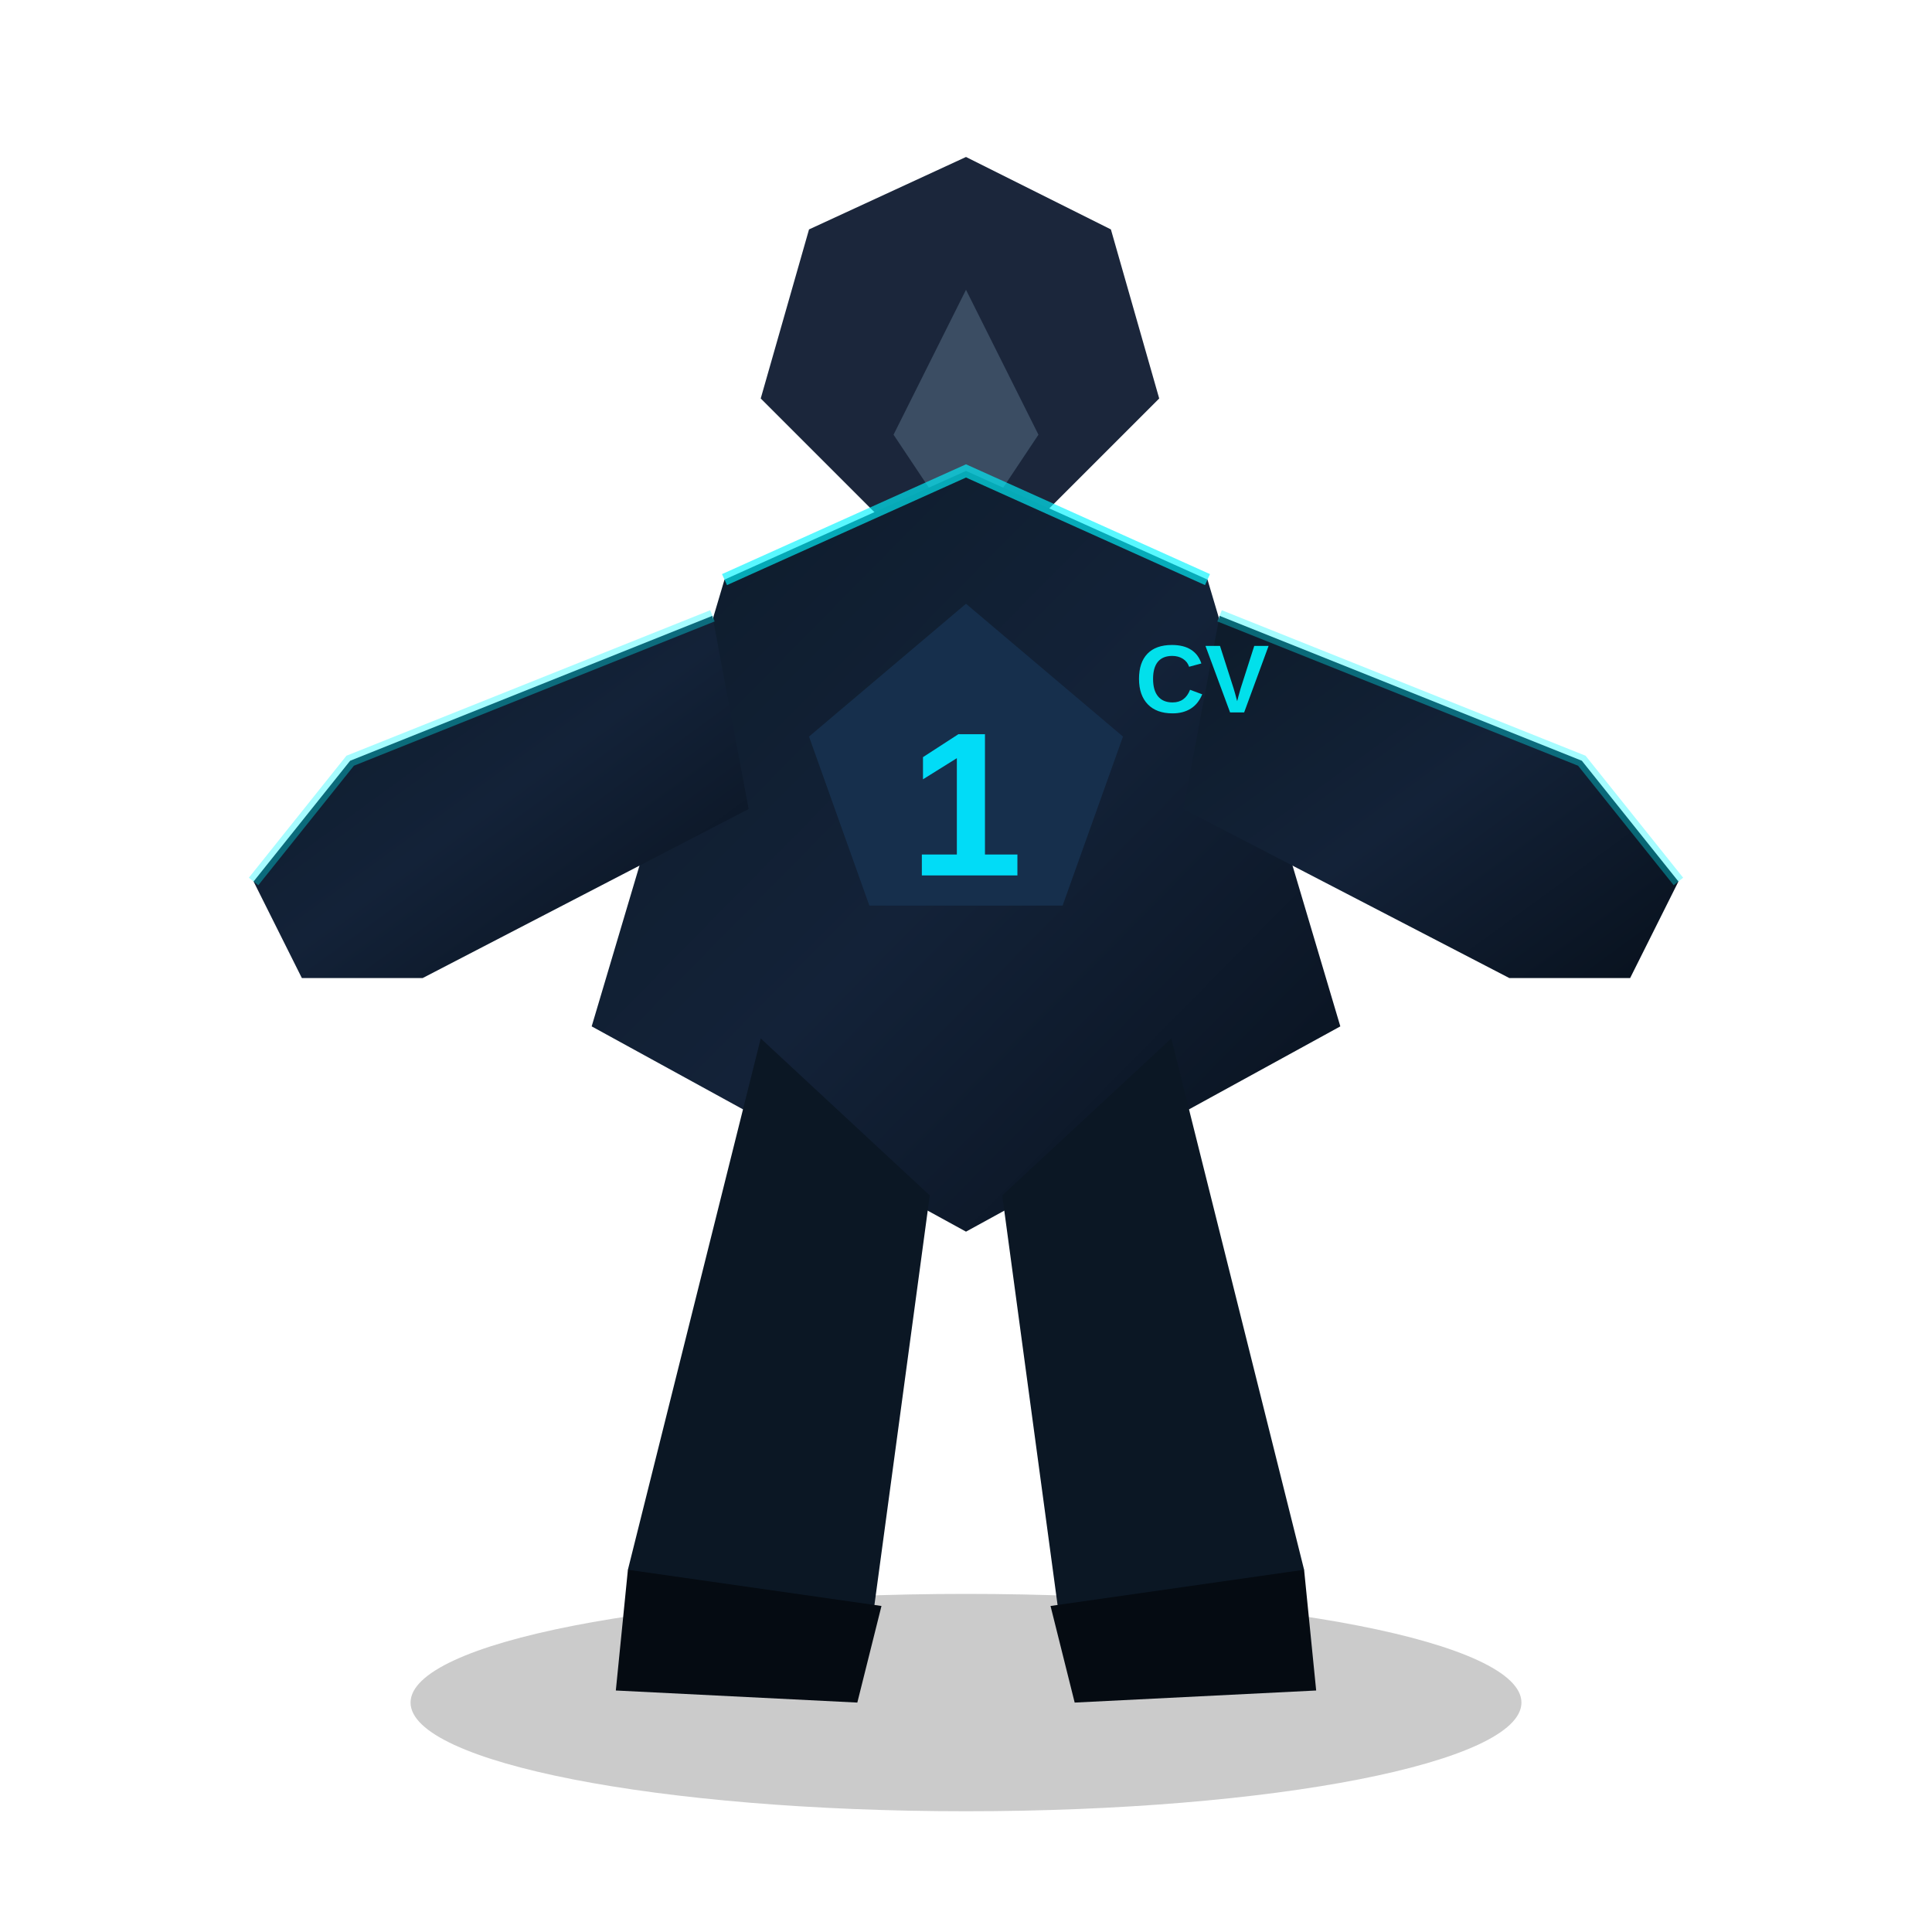
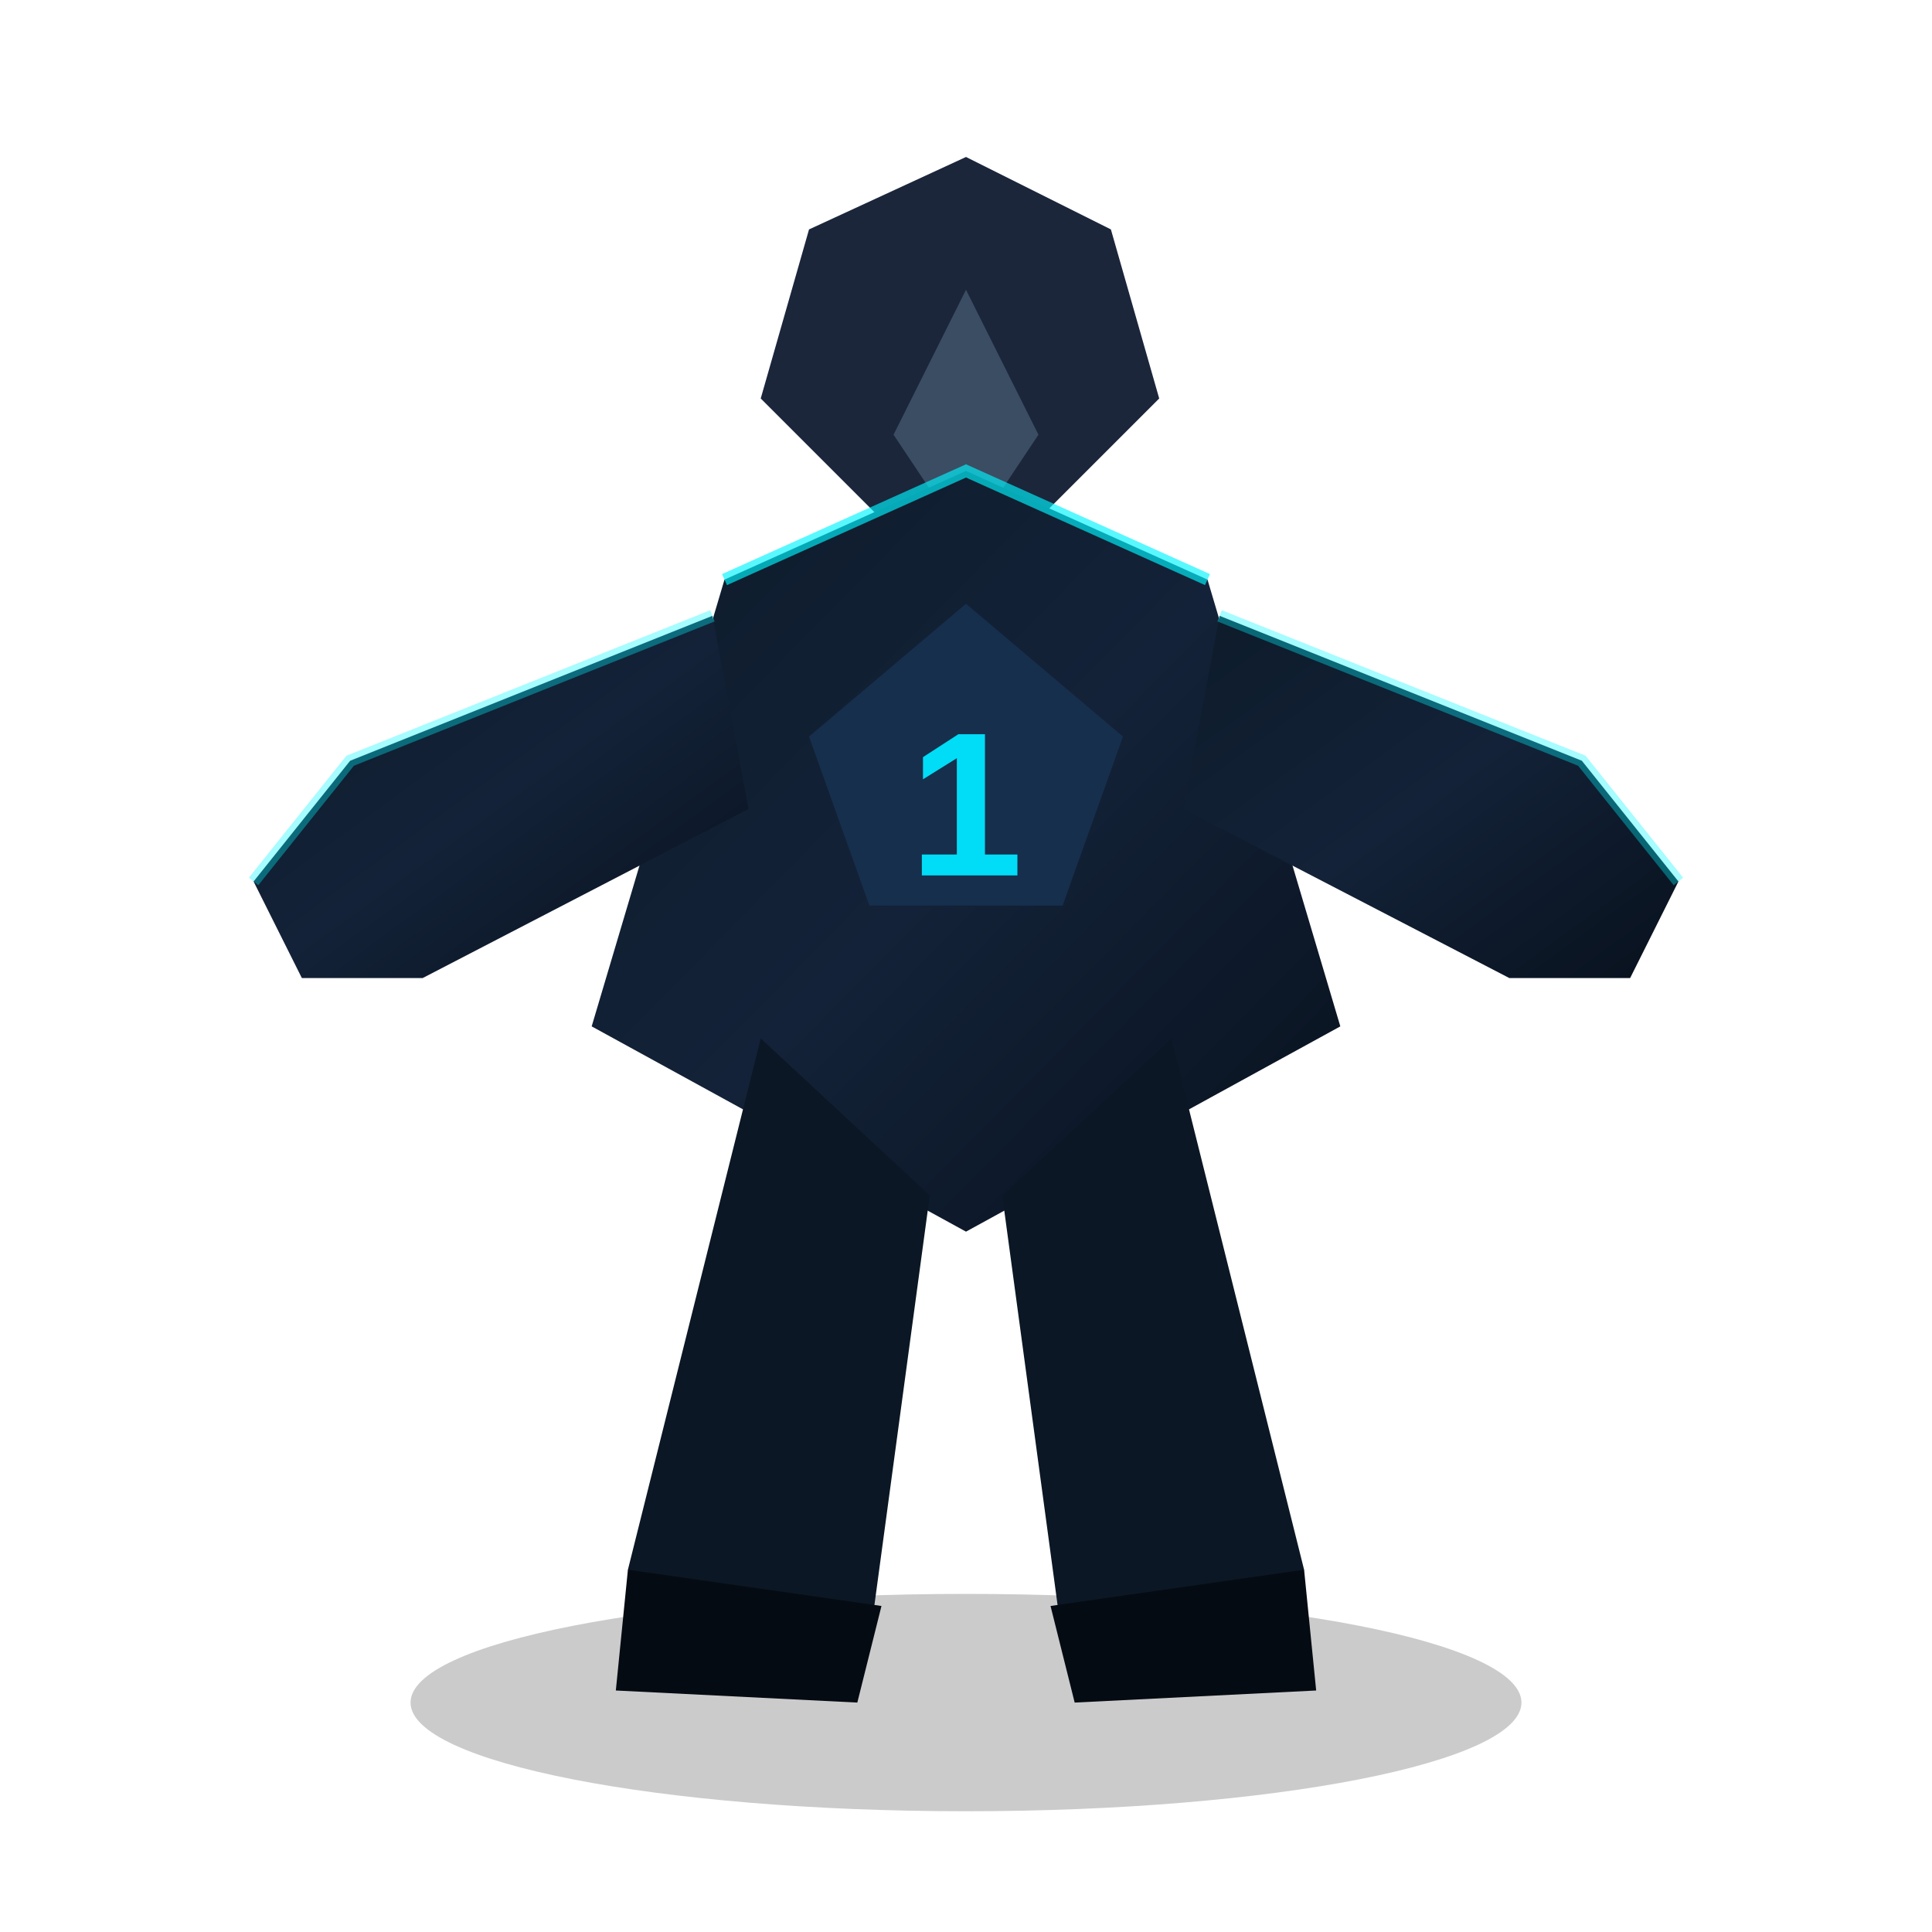
<svg xmlns="http://www.w3.org/2000/svg" width="320" height="320" viewBox="0 0 320 320">
  <defs>
    <linearGradient id="bodyGrad" x1="0" y1="0" x2="1" y2="1">
      <stop offset="0%" stop-color="#0d1b2a" />
      <stop offset="50%" stop-color="#132238" />
      <stop offset="100%" stop-color="#08111d" />
    </linearGradient>
    <linearGradient id="cyanGlow" x1="0" y1="0" x2="1" y2="1">
      <stop offset="0%" stop-color="#00f5ff" />
      <stop offset="100%" stop-color="#00b4d8" />
    </linearGradient>
    <filter id="glow">
      <fegaussianblur stdDeviation="6" result="blur" />
      <femerge>
        <femergenode in="blur" />
        <femergenode in="SourceGraphic" />
      </femerge>
    </filter>
  </defs>
  <ellipse cx="160" cy="282" rx="92" ry="18" fill="rgba(0,0,0,.45)" opacity=".45" />
  <polygon points=" 160,26 184,38 192,66 172,86 146,86 126,66 134,38 " fill="#1b263b" />
  <polygon points=" 160,48 172,72 160,90 148,72 " fill="#3b4d63" />
  <polygon points=" 120,96 160,78 200,96 222,170 160,204 98,170 " fill="url(#bodyGrad)" />
  <polygon points=" 160,100 186,122 176,150 144,150 134,122 " fill="#16314f" opacity=".9" />
  <polygon points=" 118,102 58,126 42,146 50,162 70,162 124,134 " fill="url(#bodyGrad)" />
  <polygon points=" 202,102 262,126 278,146 270,162 250,162 196,134 " fill="url(#bodyGrad)" />
  <polygon points=" 34,144 56,132 72,148 58,170 34,164 " fill="url(#cyanGlow)" filter="url(#glow)" />
  <polygon points=" 286,144 264,132 248,148 262,170 286,164 " fill="url(#cyanGlow)" filter="url(#glow)" />
  <polygon points=" 126,172 154,198 144,272 116,278 104,260 " fill="#0b1724" />
  <polygon points=" 194,172 166,198 176,272 204,278 216,260 " fill="#0b1724" />
  <polygon points=" 104,260 146,266 142,282 102,280 " fill="#050b12" />
  <polygon points=" 216,260 174,266 178,282 218,280 " fill="#050b12" />
  <text x="160" y="145" text-anchor="middle" font-size="34" font-family="Arial" font-weight="700" fill="#00e5ff" opacity=".95">
1
</text>
  <text x="188" y="118" font-size="16" font-family="Arial" font-weight="700" fill="#00f5ff" opacity=".9">
- CV
</text>
  <polyline points="120,96 160,78 200,96" fill="none" stroke="#00f5ff" stroke-width="2" opacity=".65" />
  <polyline points="118,102 58,126 42,146" fill="none" stroke="#00f5ff" stroke-width="2" opacity=".35" />
  <polyline points="202,102 262,126 278,146" fill="none" stroke="#00f5ff" stroke-width="2" opacity=".35" />
</svg>
